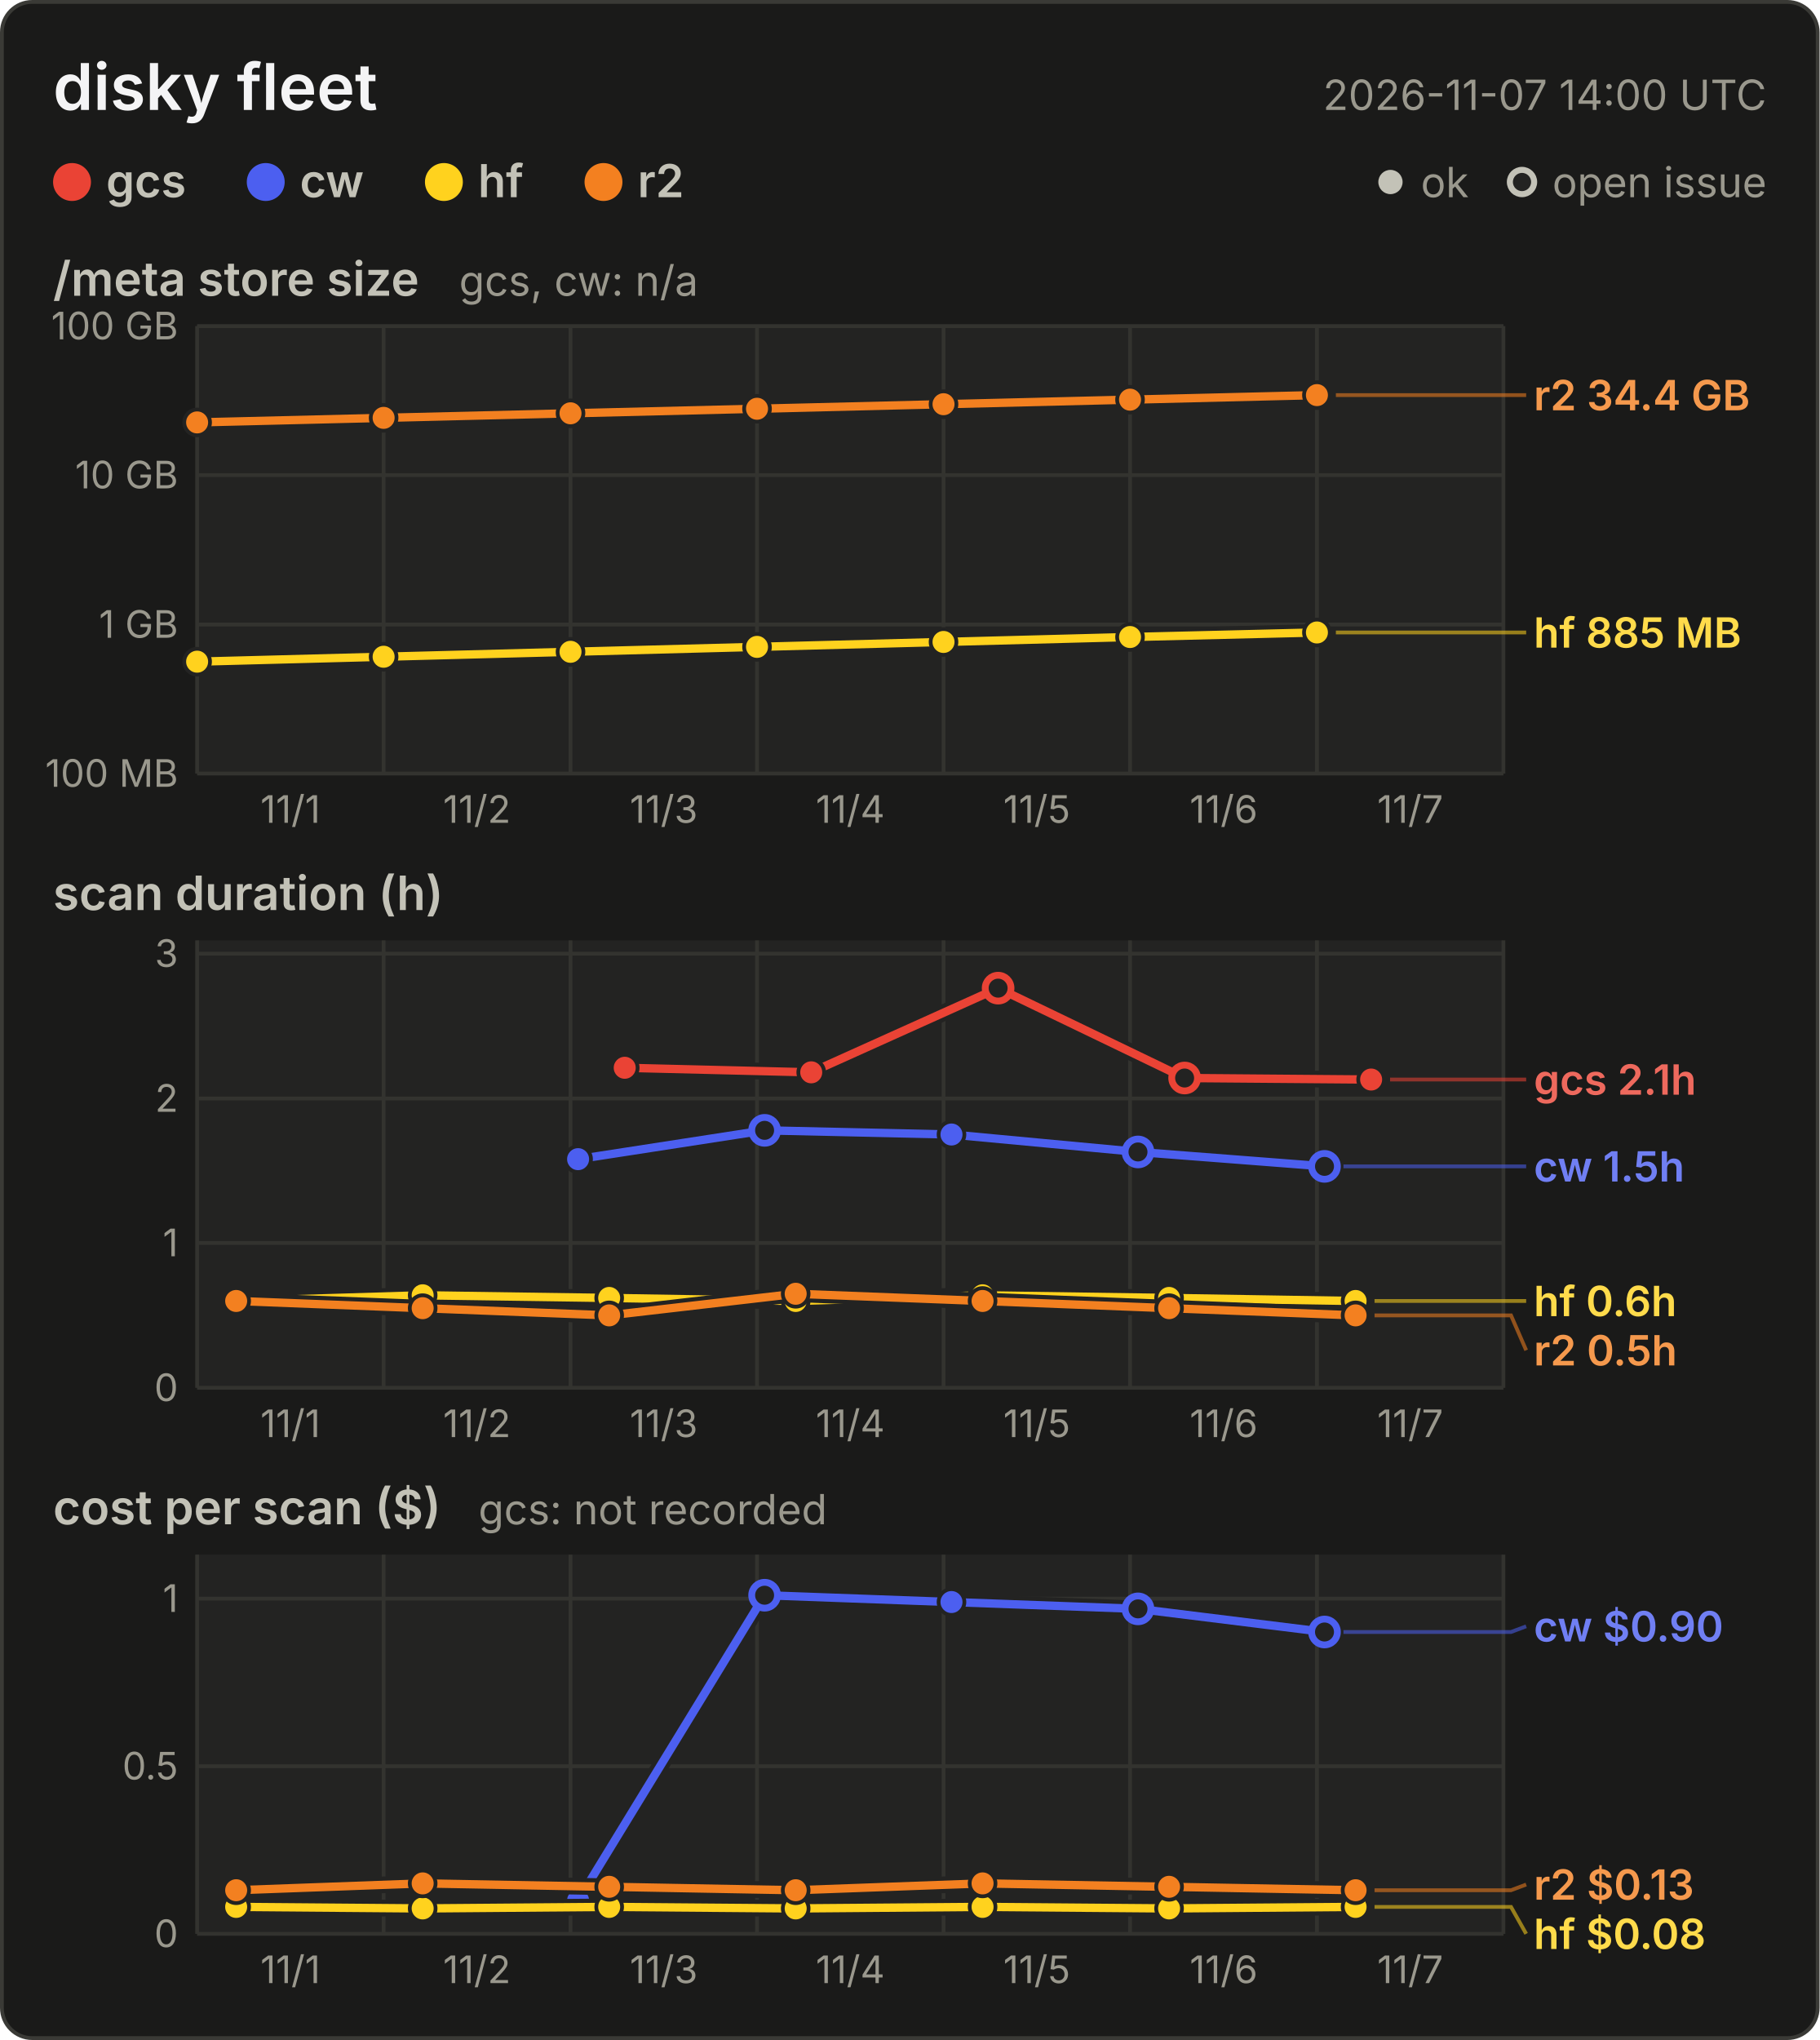
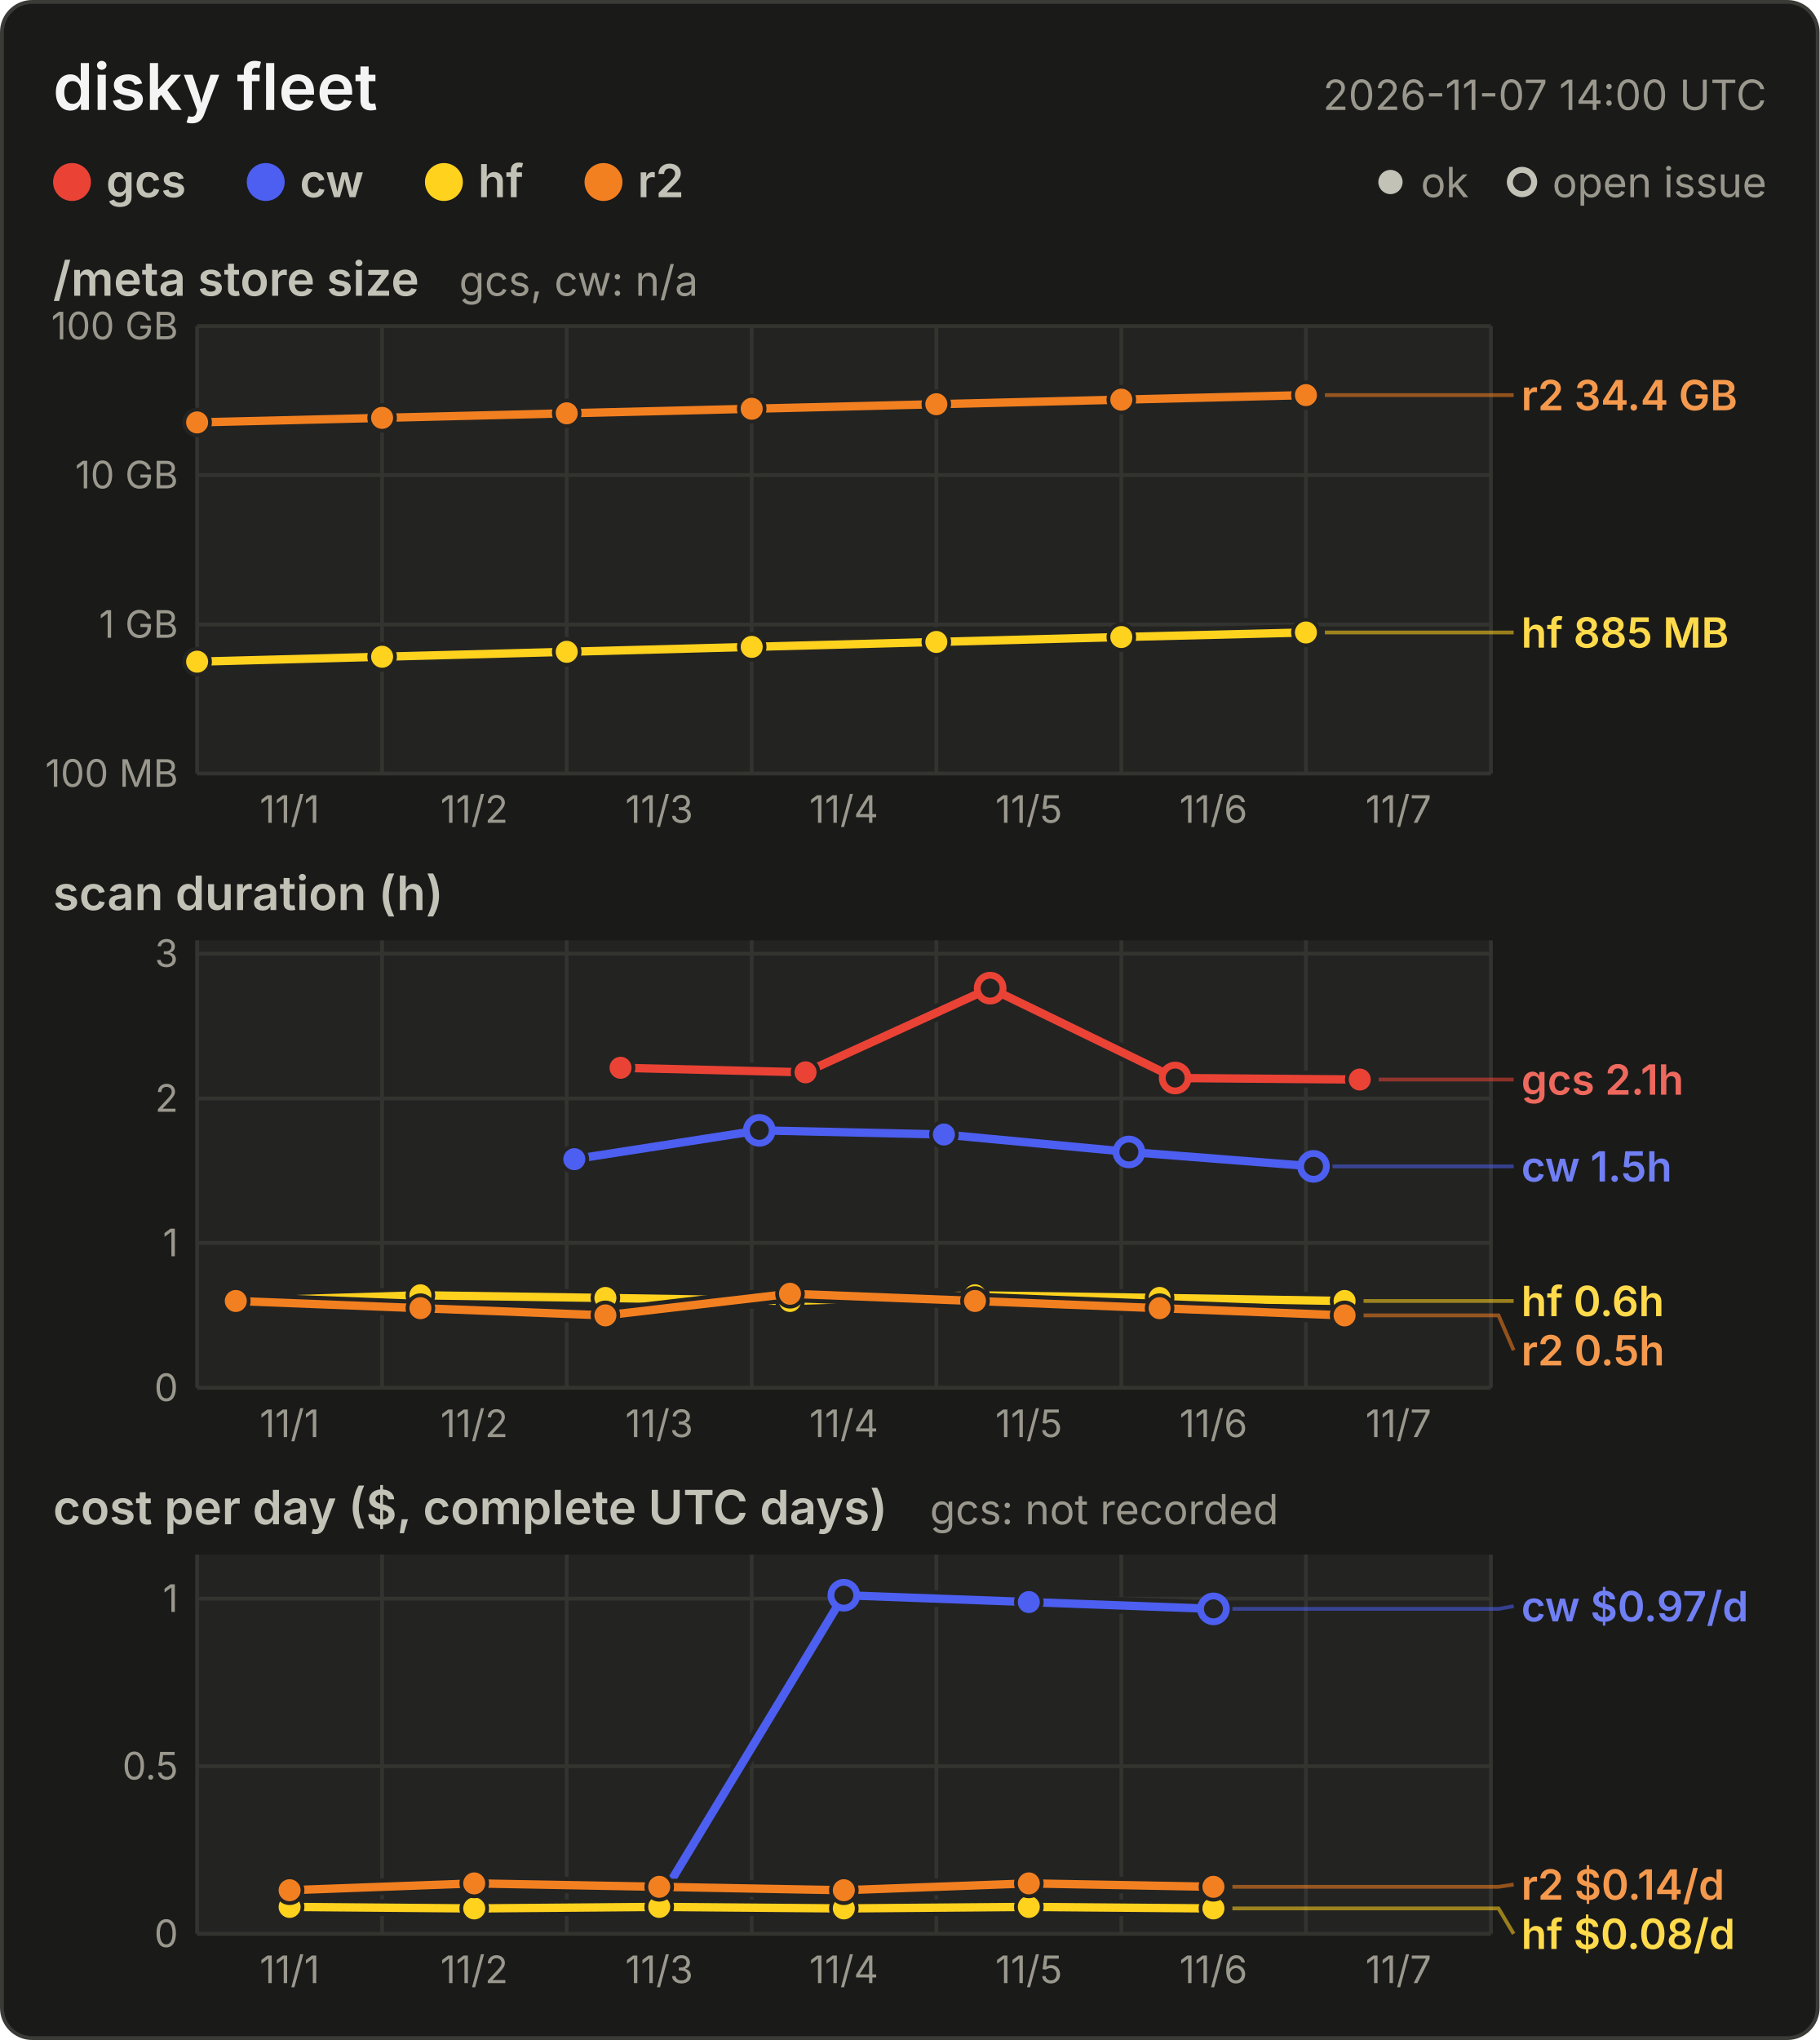
<svg xmlns="http://www.w3.org/2000/svg" width="480" height="538" viewBox="0 0 480 538" font-family="Inter">
  <rect x="0.5" y="0.5" width="479" height="537" rx="8" fill="#1a1a19" stroke="#3a3a36" />
  <text x="14" y="29" font-size="17" font-weight="600" fill="#f4f4f5">disky fleet</text>
  <text x="466" y="29" font-size="11" font-weight="400" fill="#9a988d" text-anchor="end">2026-11-07 14:00 UTC</text>
  <circle cx="19" cy="48" r="5" fill="#EA4335" />
  <text x="28" y="52" font-size="12" font-weight="600" fill="#c3c2b7">gcs</text>
  <circle cx="70.1" cy="48" r="5" fill="#4C5FF0" />
  <text x="79.1" y="52" font-size="12" font-weight="600" fill="#c3c2b7">cw</text>
  <circle cx="117.1" cy="48" r="5" fill="#FFD21E" />
  <text x="126.1" y="52" font-size="12" font-weight="600" fill="#c3c2b7">hf</text>
  <circle cx="159.2" cy="48" r="5" fill="#F38020" />
  <text x="168.2" y="52" font-size="12" font-weight="600" fill="#c3c2b7">r2</text>
  <circle cx="366.8" cy="48" r="3.2" fill="#c3c2b7" />
  <text x="374.8" y="52" font-size="11" font-weight="400" fill="#9a988d">ok</text>
  <circle cx="401.5" cy="48" r="3.2" fill="#232322" stroke="#c3c2b7" stroke-width="1.6" />
  <text x="409.5" y="52" font-size="11" font-weight="400" fill="#9a988d">open issue</text>
  <text x="14" y="78" font-size="12.5" font-weight="600" fill="#c3c2b7">/meta store size</text>
  <text x="121.1" y="78" font-size="11" font-weight="400" fill="#9a988d">gcs, cw: n/a</text>
-   <rect x="52" y="86" width="344.6" height="118" fill="#232322" />
+   <rect x="52" y="86" width="341.3" height="118" fill="#232322" />
  <line x1="52" x2="52" y1="86" y2="204" stroke="#33332f" />
-   <line x1="101.2" x2="101.2" y1="86" y2="204" stroke="#33332f" />
-   <line x1="150.5" x2="150.5" y1="86" y2="204" stroke="#33332f" />
-   <line x1="199.7" x2="199.7" y1="86" y2="204" stroke="#33332f" />
-   <line x1="248.9" x2="248.9" y1="86" y2="204" stroke="#33332f" />
-   <line x1="298.1" x2="298.1" y1="86" y2="204" stroke="#33332f" />
-   <line x1="347.4" x2="347.4" y1="86" y2="204" stroke="#33332f" />
-   <line x1="396.6" x2="396.6" y1="86" y2="204" stroke="#33332f" />
-   <text x="76.6" y="217" font-size="10" font-weight="400" fill="#9a988d" text-anchor="middle">11/1</text>
-   <text x="125.8" y="217" font-size="10" font-weight="400" fill="#9a988d" text-anchor="middle">11/2</text>
-   <text x="175.1" y="217" font-size="10" font-weight="400" fill="#9a988d" text-anchor="middle">11/3</text>
-   <text x="224.3" y="217" font-size="10" font-weight="400" fill="#9a988d" text-anchor="middle">11/4</text>
-   <text x="273.5" y="217" font-size="10" font-weight="400" fill="#9a988d" text-anchor="middle">11/5</text>
-   <text x="322.8" y="217" font-size="10" font-weight="400" fill="#9a988d" text-anchor="middle">11/6</text>
-   <text x="372" y="217" font-size="10" font-weight="400" fill="#9a988d" text-anchor="middle">11/7</text>
-   <line x1="52" x2="396.6" y1="204" y2="204" stroke="#33332f" />
+   <line x1="100.8" x2="100.8" y1="86" y2="204" stroke="#33332f" />
+   <line x1="149.5" x2="149.5" y1="86" y2="204" stroke="#33332f" />
+   <line x1="198.3" x2="198.3" y1="86" y2="204" stroke="#33332f" />
+   <line x1="247" x2="247" y1="86" y2="204" stroke="#33332f" />
+   <line x1="295.8" x2="295.8" y1="86" y2="204" stroke="#33332f" />
+   <line x1="344.5" x2="344.5" y1="86" y2="204" stroke="#33332f" />
+   <line x1="393.3" x2="393.3" y1="86" y2="204" stroke="#33332f" />
+   <text x="76.4" y="217" font-size="10" font-weight="400" fill="#9a988d" text-anchor="middle">11/1</text>
+   <text x="125.1" y="217" font-size="10" font-weight="400" fill="#9a988d" text-anchor="middle">11/2</text>
+   <text x="173.9" y="217" font-size="10" font-weight="400" fill="#9a988d" text-anchor="middle">11/3</text>
+   <text x="222.6" y="217" font-size="10" font-weight="400" fill="#9a988d" text-anchor="middle">11/4</text>
+   <text x="271.4" y="217" font-size="10" font-weight="400" fill="#9a988d" text-anchor="middle">11/5</text>
+   <text x="320.1" y="217" font-size="10" font-weight="400" fill="#9a988d" text-anchor="middle">11/6</text>
+   <text x="368.9" y="217" font-size="10" font-weight="400" fill="#9a988d" text-anchor="middle">11/7</text>
+   <line x1="52" x2="393.3" y1="204" y2="204" stroke="#33332f" />
  <text x="47" y="207.5" font-size="10" font-weight="400" fill="#9a988d" text-anchor="end">100 MB</text>
-   <line x1="52" x2="396.6" y1="164.7" y2="164.7" stroke="#33332f" />
+   <line x1="52" x2="393.3" y1="164.7" y2="164.7" stroke="#33332f" />
  <text x="47" y="168.2" font-size="10" font-weight="400" fill="#9a988d" text-anchor="end">1 GB</text>
-   <line x1="52" x2="396.6" y1="125.3" y2="125.3" stroke="#33332f" />
+   <line x1="52" x2="393.3" y1="125.3" y2="125.3" stroke="#33332f" />
  <text x="47" y="128.8" font-size="10" font-weight="400" fill="#9a988d" text-anchor="end">10 GB</text>
-   <line x1="52" x2="396.6" y1="86" y2="86" stroke="#33332f" />
+   <line x1="52" x2="393.3" y1="86" y2="86" stroke="#33332f" />
  <text x="47" y="89.5" font-size="10" font-weight="400" fill="#9a988d" text-anchor="end">100 GB</text>
-   <polyline points="52,174.5 101.2,173.2 150.5,171.9 199.7,170.6 248.9,169.3 298.1,168 347.4,166.8" fill="none" stroke="#232322" stroke-width="4.4" stroke-linejoin="round" stroke-linecap="round" />
-   <polyline points="52,174.5 101.2,173.2 150.5,171.9 199.7,170.6 248.9,169.3 298.1,168 347.4,166.8" fill="none" stroke="#FFD21E" stroke-width="2.2" stroke-linejoin="round" stroke-linecap="round" />
+   <polyline points="52,174.5 100.8,173.2 149.5,171.9 198.3,170.6 247,169.3 295.8,168 344.5,166.8" fill="none" stroke="#232322" stroke-width="4.4" stroke-linejoin="round" stroke-linecap="round" />
+   <polyline points="52,174.5 100.8,173.2 149.5,171.9 198.3,170.6 247,169.3 295.8,168 344.5,166.8" fill="none" stroke="#FFD21E" stroke-width="2.2" stroke-linejoin="round" stroke-linecap="round" />
  <circle cx="52" cy="174.5" r="3.4" fill="#FFD21E" stroke="#232322" stroke-width="1" />
-   <circle cx="101.2" cy="173.2" r="3.4" fill="#FFD21E" stroke="#232322" stroke-width="1" />
-   <circle cx="150.5" cy="171.9" r="3.4" fill="#FFD21E" stroke="#232322" stroke-width="1" />
-   <circle cx="199.7" cy="170.6" r="3.4" fill="#FFD21E" stroke="#232322" stroke-width="1" />
-   <circle cx="248.9" cy="169.3" r="3.4" fill="#FFD21E" stroke="#232322" stroke-width="1" />
-   <circle cx="298.1" cy="168" r="3.4" fill="#FFD21E" stroke="#232322" stroke-width="1" />
-   <circle cx="347.4" cy="166.8" r="3.4" fill="#FFD21E" stroke="#232322" stroke-width="1" />
-   <polyline points="52,111.4 101.2,110.2 150.5,109 199.7,107.8 248.9,106.6 298.1,105.4 347.4,104.2" fill="none" stroke="#232322" stroke-width="4.4" stroke-linejoin="round" stroke-linecap="round" />
-   <polyline points="52,111.4 101.2,110.2 150.5,109 199.7,107.8 248.9,106.6 298.1,105.4 347.4,104.2" fill="none" stroke="#F38020" stroke-width="2.2" stroke-linejoin="round" stroke-linecap="round" />
+   <circle cx="100.8" cy="173.2" r="3.4" fill="#FFD21E" stroke="#232322" stroke-width="1" />
+   <circle cx="149.5" cy="171.9" r="3.4" fill="#FFD21E" stroke="#232322" stroke-width="1" />
+   <circle cx="198.3" cy="170.6" r="3.4" fill="#FFD21E" stroke="#232322" stroke-width="1" />
+   <circle cx="247" cy="169.3" r="3.4" fill="#FFD21E" stroke="#232322" stroke-width="1" />
+   <circle cx="295.8" cy="168" r="3.4" fill="#FFD21E" stroke="#232322" stroke-width="1" />
+   <circle cx="344.5" cy="166.8" r="3.4" fill="#FFD21E" stroke="#232322" stroke-width="1" />
+   <polyline points="52,111.4 100.8,110.2 149.5,109 198.3,107.8 247,106.6 295.8,105.4 344.5,104.2" fill="none" stroke="#232322" stroke-width="4.4" stroke-linejoin="round" stroke-linecap="round" />
+   <polyline points="52,111.4 100.8,110.2 149.5,109 198.3,107.8 247,106.6 295.8,105.4 344.5,104.2" fill="none" stroke="#F38020" stroke-width="2.2" stroke-linejoin="round" stroke-linecap="round" />
  <circle cx="52" cy="111.4" r="3.4" fill="#F38020" stroke="#232322" stroke-width="1" />
-   <circle cx="101.2" cy="110.2" r="3.4" fill="#F38020" stroke="#232322" stroke-width="1" />
-   <circle cx="150.5" cy="109" r="3.4" fill="#F38020" stroke="#232322" stroke-width="1" />
-   <circle cx="199.7" cy="107.8" r="3.4" fill="#F38020" stroke="#232322" stroke-width="1" />
-   <circle cx="248.9" cy="106.6" r="3.4" fill="#F38020" stroke="#232322" stroke-width="1" />
-   <circle cx="298.1" cy="105.4" r="3.4" fill="#F38020" stroke="#232322" stroke-width="1" />
-   <circle cx="347.4" cy="104.2" r="3.4" fill="#F38020" stroke="#232322" stroke-width="1" />
-   <polyline points="352.4,166.8 398.6,166.8 402.6,166.8" fill="none" stroke="#FFD21E" stroke-opacity="0.55" />
-   <text x="404.6" y="170.8" font-size="11" font-weight="600" fill="#ffdb4b">hf 885 MB</text>
-   <polyline points="352.4,104.2 398.6,104.2 402.6,104.2" fill="none" stroke="#F38020" stroke-opacity="0.55" />
-   <text x="404.6" y="108.2" font-size="11" font-weight="600" fill="#f5994d">r2 34.4 GB</text>
+   <circle cx="100.8" cy="110.2" r="3.4" fill="#F38020" stroke="#232322" stroke-width="1" />
+   <circle cx="149.5" cy="109" r="3.4" fill="#F38020" stroke="#232322" stroke-width="1" />
+   <circle cx="198.3" cy="107.8" r="3.4" fill="#F38020" stroke="#232322" stroke-width="1" />
+   <circle cx="247" cy="106.6" r="3.4" fill="#F38020" stroke="#232322" stroke-width="1" />
+   <circle cx="295.8" cy="105.4" r="3.4" fill="#F38020" stroke="#232322" stroke-width="1" />
+   <circle cx="344.5" cy="104.2" r="3.4" fill="#F38020" stroke="#232322" stroke-width="1" />
+   <polyline points="349.5,166.8 395.3,166.8 399.3,166.8" fill="none" stroke="#FFD21E" stroke-opacity="0.55" />
+   <text x="401.3" y="170.8" font-size="11" font-weight="600" fill="#ffdb4b">hf 885 MB</text>
+   <polyline points="349.5,104.2 395.3,104.2 399.3,104.2" fill="none" stroke="#F38020" stroke-opacity="0.55" />
+   <text x="401.3" y="108.2" font-size="11" font-weight="600" fill="#f5994d">r2 34.4 GB</text>
  <text x="14" y="240" font-size="12.5" font-weight="600" fill="#c3c2b7">scan duration (h)</text>
-   <rect x="52" y="248" width="344.6" height="118" fill="#232322" />
+   <rect x="52" y="248" width="341.3" height="118" fill="#232322" />
  <line x1="52" x2="52" y1="248" y2="366" stroke="#33332f" />
-   <line x1="101.2" x2="101.2" y1="248" y2="366" stroke="#33332f" />
-   <line x1="150.5" x2="150.5" y1="248" y2="366" stroke="#33332f" />
-   <line x1="199.7" x2="199.7" y1="248" y2="366" stroke="#33332f" />
-   <line x1="248.9" x2="248.9" y1="248" y2="366" stroke="#33332f" />
-   <line x1="298.1" x2="298.1" y1="248" y2="366" stroke="#33332f" />
-   <line x1="347.4" x2="347.4" y1="248" y2="366" stroke="#33332f" />
-   <line x1="396.6" x2="396.6" y1="248" y2="366" stroke="#33332f" />
-   <text x="76.6" y="379" font-size="10" font-weight="400" fill="#9a988d" text-anchor="middle">11/1</text>
-   <text x="125.8" y="379" font-size="10" font-weight="400" fill="#9a988d" text-anchor="middle">11/2</text>
-   <text x="175.1" y="379" font-size="10" font-weight="400" fill="#9a988d" text-anchor="middle">11/3</text>
-   <text x="224.3" y="379" font-size="10" font-weight="400" fill="#9a988d" text-anchor="middle">11/4</text>
-   <text x="273.5" y="379" font-size="10" font-weight="400" fill="#9a988d" text-anchor="middle">11/5</text>
-   <text x="322.8" y="379" font-size="10" font-weight="400" fill="#9a988d" text-anchor="middle">11/6</text>
-   <text x="372" y="379" font-size="10" font-weight="400" fill="#9a988d" text-anchor="middle">11/7</text>
-   <line x1="52" x2="396.6" y1="366" y2="366" stroke="#33332f" />
+   <line x1="100.8" x2="100.8" y1="248" y2="366" stroke="#33332f" />
+   <line x1="149.5" x2="149.5" y1="248" y2="366" stroke="#33332f" />
+   <line x1="198.3" x2="198.3" y1="248" y2="366" stroke="#33332f" />
+   <line x1="247" x2="247" y1="248" y2="366" stroke="#33332f" />
+   <line x1="295.8" x2="295.8" y1="248" y2="366" stroke="#33332f" />
+   <line x1="344.5" x2="344.5" y1="248" y2="366" stroke="#33332f" />
+   <line x1="393.3" x2="393.3" y1="248" y2="366" stroke="#33332f" />
+   <text x="76.4" y="379" font-size="10" font-weight="400" fill="#9a988d" text-anchor="middle">11/1</text>
+   <text x="125.1" y="379" font-size="10" font-weight="400" fill="#9a988d" text-anchor="middle">11/2</text>
+   <text x="173.9" y="379" font-size="10" font-weight="400" fill="#9a988d" text-anchor="middle">11/3</text>
+   <text x="222.6" y="379" font-size="10" font-weight="400" fill="#9a988d" text-anchor="middle">11/4</text>
+   <text x="271.4" y="379" font-size="10" font-weight="400" fill="#9a988d" text-anchor="middle">11/5</text>
+   <text x="320.1" y="379" font-size="10" font-weight="400" fill="#9a988d" text-anchor="middle">11/6</text>
+   <text x="368.9" y="379" font-size="10" font-weight="400" fill="#9a988d" text-anchor="middle">11/7</text>
+   <line x1="52" x2="393.3" y1="366" y2="366" stroke="#33332f" />
  <text x="47" y="369.5" font-size="10" font-weight="400" fill="#9a988d" text-anchor="end">0</text>
-   <line x1="52" x2="396.6" y1="327.8" y2="327.8" stroke="#33332f" />
+   <line x1="52" x2="393.3" y1="327.8" y2="327.8" stroke="#33332f" />
  <text x="47" y="331.3" font-size="10" font-weight="400" fill="#9a988d" text-anchor="end">1</text>
-   <line x1="52" x2="396.6" y1="289.7" y2="289.7" stroke="#33332f" />
+   <line x1="52" x2="393.3" y1="289.7" y2="289.7" stroke="#33332f" />
  <text x="47" y="293.2" font-size="10" font-weight="400" fill="#9a988d" text-anchor="end">2</text>
-   <line x1="52" x2="396.6" y1="251.5" y2="251.5" stroke="#33332f" />
+   <line x1="52" x2="393.3" y1="251.5" y2="251.5" stroke="#33332f" />
  <text x="47" y="255" font-size="10" font-weight="400" fill="#9a988d" text-anchor="end">3</text>
-   <polyline points="164.8,281.6 214,282.8 263.3,260.6 312.5,284.3 361.7,284.7" fill="none" stroke="#232322" stroke-width="4.4" stroke-linejoin="round" stroke-linecap="round" />
-   <polyline points="164.8,281.6 214,282.8 263.3,260.6 312.5,284.3 361.7,284.7" fill="none" stroke="#EA4335" stroke-width="2.2" stroke-linejoin="round" stroke-linecap="round" />
-   <circle cx="164.8" cy="281.6" r="3.4" fill="#EA4335" stroke="#232322" stroke-width="1" />
-   <circle cx="214" cy="282.8" r="3.4" fill="#EA4335" stroke="#232322" stroke-width="1" />
-   <circle cx="263.3" cy="260.6" r="3.4" fill="#232322" stroke="#EA4335" stroke-width="1.8" />
-   <circle cx="312.5" cy="284.3" r="3.4" fill="#232322" stroke="#EA4335" stroke-width="1.8" />
-   <circle cx="361.7" cy="284.7" r="3.4" fill="#EA4335" stroke="#232322" stroke-width="1" />
-   <polyline points="152.5,305.7 201.7,298.1 251,299.2 300.2,303.8 349.4,307.6" fill="none" stroke="#232322" stroke-width="4.4" stroke-linejoin="round" stroke-linecap="round" />
-   <polyline points="152.5,305.7 201.7,298.1 251,299.2 300.2,303.8 349.4,307.6" fill="none" stroke="#4C5FF0" stroke-width="2.2" stroke-linejoin="round" stroke-linecap="round" />
-   <circle cx="152.5" cy="305.7" r="3.4" fill="#4C5FF0" stroke="#232322" stroke-width="1" />
-   <circle cx="201.7" cy="298.1" r="3.4" fill="#232322" stroke="#4C5FF0" stroke-width="1.8" />
-   <circle cx="251" cy="299.2" r="3.4" fill="#4C5FF0" stroke="#232322" stroke-width="1" />
-   <circle cx="300.2" cy="303.8" r="3.4" fill="#232322" stroke="#4C5FF0" stroke-width="1.8" />
-   <circle cx="349.4" cy="307.6" r="3.4" fill="#232322" stroke="#4C5FF0" stroke-width="1.8" />
-   <polyline points="62.3,343.1 111.5,341.6 160.7,342.3 209.9,343.1 259.2,341.6 308.4,342.3 357.6,343.1" fill="none" stroke="#232322" stroke-width="4.4" stroke-linejoin="round" stroke-linecap="round" />
-   <polyline points="62.3,343.1 111.5,341.6 160.7,342.3 209.9,343.1 259.2,341.6 308.4,342.3 357.6,343.1" fill="none" stroke="#FFD21E" stroke-width="2.2" stroke-linejoin="round" stroke-linecap="round" />
-   <circle cx="62.3" cy="343.1" r="3.4" fill="#FFD21E" stroke="#232322" stroke-width="1" />
-   <circle cx="111.5" cy="341.6" r="3.4" fill="#FFD21E" stroke="#232322" stroke-width="1" />
-   <circle cx="160.7" cy="342.3" r="3.4" fill="#FFD21E" stroke="#232322" stroke-width="1" />
-   <circle cx="209.9" cy="343.1" r="3.4" fill="#FFD21E" stroke="#232322" stroke-width="1" />
-   <circle cx="259.2" cy="341.6" r="3.4" fill="#FFD21E" stroke="#232322" stroke-width="1" />
-   <circle cx="308.4" cy="342.3" r="3.4" fill="#FFD21E" stroke="#232322" stroke-width="1" />
-   <circle cx="357.6" cy="343.1" r="3.4" fill="#FFD21E" stroke="#232322" stroke-width="1" />
-   <polyline points="62.3,343.1 111.5,345 160.7,346.9 209.9,341.2 259.2,343.1 308.4,345 357.6,346.9" fill="none" stroke="#232322" stroke-width="4.4" stroke-linejoin="round" stroke-linecap="round" />
-   <polyline points="62.3,343.1 111.5,345 160.7,346.9 209.9,341.2 259.2,343.1 308.4,345 357.6,346.9" fill="none" stroke="#F38020" stroke-width="2.2" stroke-linejoin="round" stroke-linecap="round" />
-   <circle cx="62.3" cy="343.1" r="3.4" fill="#F38020" stroke="#232322" stroke-width="1" />
-   <circle cx="111.5" cy="345" r="3.4" fill="#F38020" stroke="#232322" stroke-width="1" />
-   <circle cx="160.7" cy="346.9" r="3.4" fill="#F38020" stroke="#232322" stroke-width="1" />
-   <circle cx="209.9" cy="341.2" r="3.4" fill="#F38020" stroke="#232322" stroke-width="1" />
-   <circle cx="259.2" cy="343.1" r="3.4" fill="#F38020" stroke="#232322" stroke-width="1" />
-   <circle cx="308.4" cy="345" r="3.4" fill="#F38020" stroke="#232322" stroke-width="1" />
-   <circle cx="357.6" cy="346.9" r="3.4" fill="#F38020" stroke="#232322" stroke-width="1" />
-   <polyline points="366.7,284.7 398.6,284.7 402.6,284.7" fill="none" stroke="#EA4335" stroke-opacity="0.55" />
-   <text x="404.6" y="288.7" font-size="11" font-weight="600" fill="#ee695d">gcs 2.1h</text>
-   <polyline points="354.4,307.6 398.6,307.6 402.6,307.6" fill="none" stroke="#4C5FF0" stroke-opacity="0.55" />
-   <text x="404.6" y="311.6" font-size="11" font-weight="600" fill="#707ff3">cw 1.5h</text>
-   <polyline points="362.6,343.1 398.6,343.1 402.6,343.1" fill="none" stroke="#FFD21E" stroke-opacity="0.55" />
-   <text x="404.6" y="347.1" font-size="11" font-weight="600" fill="#ffdb4b">hf 0.6h</text>
-   <polyline points="362.6,346.9 398.6,346.9 402.6,356.1" fill="none" stroke="#F38020" stroke-opacity="0.55" />
-   <text x="404.6" y="360.1" font-size="11" font-weight="600" fill="#f5994d">r2 0.5h</text>
-   <text x="14" y="402" font-size="12.5" font-weight="600" fill="#c3c2b7">cost per scan ($)</text>
-   <text x="126.2" y="402" font-size="11" font-weight="400" fill="#9a988d">gcs: not recorded</text>
-   <rect x="52" y="410" width="344.6" height="100" fill="#232322" />
+   <polyline points="163.7,281.6 212.5,282.8 261.2,260.6 310,284.3 358.7,284.7" fill="none" stroke="#232322" stroke-width="4.4" stroke-linejoin="round" stroke-linecap="round" />
+   <polyline points="163.7,281.6 212.5,282.8 261.2,260.6 310,284.3 358.7,284.7" fill="none" stroke="#EA4335" stroke-width="2.2" stroke-linejoin="round" stroke-linecap="round" />
+   <circle cx="163.7" cy="281.6" r="3.4" fill="#EA4335" stroke="#232322" stroke-width="1" />
+   <circle cx="212.5" cy="282.8" r="3.4" fill="#EA4335" stroke="#232322" stroke-width="1" />
+   <circle cx="261.2" cy="260.6" r="3.4" fill="#232322" stroke="#EA4335" stroke-width="1.8" />
+   <circle cx="310" cy="284.3" r="3.4" fill="#232322" stroke="#EA4335" stroke-width="1.8" />
+   <circle cx="358.7" cy="284.7" r="3.4" fill="#EA4335" stroke="#232322" stroke-width="1" />
+   <polyline points="151.5,305.7 200.3,298.1 249,299.2 297.8,303.8 346.5,307.6" fill="none" stroke="#232322" stroke-width="4.4" stroke-linejoin="round" stroke-linecap="round" />
+   <polyline points="151.5,305.7 200.3,298.1 249,299.2 297.8,303.8 346.5,307.6" fill="none" stroke="#4C5FF0" stroke-width="2.2" stroke-linejoin="round" stroke-linecap="round" />
+   <circle cx="151.5" cy="305.7" r="3.4" fill="#4C5FF0" stroke="#232322" stroke-width="1" />
+   <circle cx="200.3" cy="298.1" r="3.4" fill="#232322" stroke="#4C5FF0" stroke-width="1.8" />
+   <circle cx="249" cy="299.2" r="3.4" fill="#4C5FF0" stroke="#232322" stroke-width="1" />
+   <circle cx="297.8" cy="303.8" r="3.4" fill="#232322" stroke="#4C5FF0" stroke-width="1.8" />
+   <circle cx="346.5" cy="307.6" r="3.4" fill="#232322" stroke="#4C5FF0" stroke-width="1.8" />
+   <polyline points="62.2,343.1 110.9,341.6 159.7,342.3 208.4,343.1 257.2,341.6 305.9,342.3 354.7,343.1" fill="none" stroke="#232322" stroke-width="4.4" stroke-linejoin="round" stroke-linecap="round" />
+   <polyline points="62.2,343.1 110.9,341.6 159.7,342.3 208.4,343.1 257.2,341.6 305.9,342.3 354.7,343.1" fill="none" stroke="#FFD21E" stroke-width="2.2" stroke-linejoin="round" stroke-linecap="round" />
+   <circle cx="62.2" cy="343.1" r="3.4" fill="#FFD21E" stroke="#232322" stroke-width="1" />
+   <circle cx="110.9" cy="341.6" r="3.4" fill="#FFD21E" stroke="#232322" stroke-width="1" />
+   <circle cx="159.7" cy="342.3" r="3.4" fill="#FFD21E" stroke="#232322" stroke-width="1" />
+   <circle cx="208.4" cy="343.1" r="3.4" fill="#FFD21E" stroke="#232322" stroke-width="1" />
+   <circle cx="257.2" cy="341.6" r="3.4" fill="#FFD21E" stroke="#232322" stroke-width="1" />
+   <circle cx="305.9" cy="342.3" r="3.4" fill="#FFD21E" stroke="#232322" stroke-width="1" />
+   <circle cx="354.7" cy="343.1" r="3.4" fill="#FFD21E" stroke="#232322" stroke-width="1" />
+   <polyline points="62.2,343.1 110.9,345 159.7,346.9 208.4,341.2 257.2,343.1 305.9,345 354.7,346.9" fill="none" stroke="#232322" stroke-width="4.4" stroke-linejoin="round" stroke-linecap="round" />
+   <polyline points="62.2,343.1 110.9,345 159.7,346.9 208.4,341.2 257.2,343.1 305.9,345 354.7,346.9" fill="none" stroke="#F38020" stroke-width="2.2" stroke-linejoin="round" stroke-linecap="round" />
+   <circle cx="62.2" cy="343.1" r="3.4" fill="#F38020" stroke="#232322" stroke-width="1" />
+   <circle cx="110.9" cy="345" r="3.4" fill="#F38020" stroke="#232322" stroke-width="1" />
+   <circle cx="159.7" cy="346.9" r="3.4" fill="#F38020" stroke="#232322" stroke-width="1" />
+   <circle cx="208.4" cy="341.2" r="3.4" fill="#F38020" stroke="#232322" stroke-width="1" />
+   <circle cx="257.2" cy="343.1" r="3.4" fill="#F38020" stroke="#232322" stroke-width="1" />
+   <circle cx="305.9" cy="345" r="3.4" fill="#F38020" stroke="#232322" stroke-width="1" />
+   <circle cx="354.7" cy="346.9" r="3.4" fill="#F38020" stroke="#232322" stroke-width="1" />
+   <polyline points="363.7,284.7 395.3,284.7 399.3,284.7" fill="none" stroke="#EA4335" stroke-opacity="0.55" />
+   <text x="401.3" y="288.7" font-size="11" font-weight="600" fill="#ee695d">gcs 2.1h</text>
+   <polyline points="351.5,307.6 395.3,307.6 399.3,307.6" fill="none" stroke="#4C5FF0" stroke-opacity="0.55" />
+   <text x="401.3" y="311.6" font-size="11" font-weight="600" fill="#707ff3">cw 1.5h</text>
+   <polyline points="359.7,343.1 395.3,343.1 399.3,343.1" fill="none" stroke="#FFD21E" stroke-opacity="0.55" />
+   <text x="401.3" y="347.1" font-size="11" font-weight="600" fill="#ffdb4b">hf 0.6h</text>
+   <polyline points="359.7,346.9 395.3,346.9 399.3,356.1" fill="none" stroke="#F38020" stroke-opacity="0.55" />
+   <text x="401.3" y="360.1" font-size="11" font-weight="600" fill="#f5994d">r2 0.5h</text>
+   <text x="14" y="402" font-size="12.5" font-weight="600" fill="#c3c2b7">cost per day ($, complete UTC days)</text>
+   <text x="245.3" y="402" font-size="11" font-weight="400" fill="#9a988d">gcs: not recorded</text>
+   <rect x="52" y="410" width="341.3" height="100" fill="#232322" />
  <line x1="52" x2="52" y1="410" y2="510" stroke="#33332f" />
-   <line x1="101.2" x2="101.2" y1="410" y2="510" stroke="#33332f" />
-   <line x1="150.5" x2="150.5" y1="410" y2="510" stroke="#33332f" />
-   <line x1="199.7" x2="199.7" y1="410" y2="510" stroke="#33332f" />
-   <line x1="248.9" x2="248.9" y1="410" y2="510" stroke="#33332f" />
-   <line x1="298.1" x2="298.1" y1="410" y2="510" stroke="#33332f" />
-   <line x1="347.4" x2="347.4" y1="410" y2="510" stroke="#33332f" />
-   <line x1="396.6" x2="396.6" y1="410" y2="510" stroke="#33332f" />
-   <text x="76.6" y="523" font-size="10" font-weight="400" fill="#9a988d" text-anchor="middle">11/1</text>
-   <text x="125.8" y="523" font-size="10" font-weight="400" fill="#9a988d" text-anchor="middle">11/2</text>
-   <text x="175.1" y="523" font-size="10" font-weight="400" fill="#9a988d" text-anchor="middle">11/3</text>
-   <text x="224.3" y="523" font-size="10" font-weight="400" fill="#9a988d" text-anchor="middle">11/4</text>
-   <text x="273.5" y="523" font-size="10" font-weight="400" fill="#9a988d" text-anchor="middle">11/5</text>
-   <text x="322.8" y="523" font-size="10" font-weight="400" fill="#9a988d" text-anchor="middle">11/6</text>
-   <text x="372" y="523" font-size="10" font-weight="400" fill="#9a988d" text-anchor="middle">11/7</text>
-   <line x1="52" x2="396.6" y1="510" y2="510" stroke="#33332f" />
+   <line x1="100.8" x2="100.8" y1="410" y2="510" stroke="#33332f" />
+   <line x1="149.5" x2="149.5" y1="410" y2="510" stroke="#33332f" />
+   <line x1="198.3" x2="198.3" y1="410" y2="510" stroke="#33332f" />
+   <line x1="247" x2="247" y1="410" y2="510" stroke="#33332f" />
+   <line x1="295.8" x2="295.8" y1="410" y2="510" stroke="#33332f" />
+   <line x1="344.5" x2="344.5" y1="410" y2="510" stroke="#33332f" />
+   <line x1="393.3" x2="393.3" y1="410" y2="510" stroke="#33332f" />
+   <text x="76.4" y="523" font-size="10" font-weight="400" fill="#9a988d" text-anchor="middle">11/1</text>
+   <text x="125.1" y="523" font-size="10" font-weight="400" fill="#9a988d" text-anchor="middle">11/2</text>
+   <text x="173.9" y="523" font-size="10" font-weight="400" fill="#9a988d" text-anchor="middle">11/3</text>
+   <text x="222.6" y="523" font-size="10" font-weight="400" fill="#9a988d" text-anchor="middle">11/4</text>
+   <text x="271.4" y="523" font-size="10" font-weight="400" fill="#9a988d" text-anchor="middle">11/5</text>
+   <text x="320.1" y="523" font-size="10" font-weight="400" fill="#9a988d" text-anchor="middle">11/6</text>
+   <text x="368.9" y="523" font-size="10" font-weight="400" fill="#9a988d" text-anchor="middle">11/7</text>
+   <line x1="52" x2="393.3" y1="510" y2="510" stroke="#33332f" />
  <text x="47" y="513.5" font-size="10" font-weight="400" fill="#9a988d" text-anchor="end">0</text>
-   <line x1="52" x2="396.6" y1="465.8" y2="465.8" stroke="#33332f" />
+   <line x1="52" x2="393.3" y1="465.8" y2="465.8" stroke="#33332f" />
  <text x="47" y="469.3" font-size="10" font-weight="400" fill="#9a988d" text-anchor="end">0.5</text>
-   <line x1="52" x2="396.6" y1="421.6" y2="421.6" stroke="#33332f" />
+   <line x1="52" x2="393.3" y1="421.6" y2="421.6" stroke="#33332f" />
  <text x="47" y="425.1" font-size="10" font-weight="400" fill="#9a988d" text-anchor="end">1</text>
-   <polyline points="152.5,501.2 201.7,420.7 251,422.5 300.2,424.3 349.4,430.4" fill="none" stroke="#232322" stroke-width="4.4" stroke-linejoin="round" stroke-linecap="round" />
-   <polyline points="152.5,501.2 201.7,420.7 251,422.5 300.2,424.3 349.4,430.4" fill="none" stroke="#4C5FF0" stroke-width="2.2" stroke-linejoin="round" stroke-linecap="round" />
-   <circle cx="152.5" cy="501.2" r="3.4" fill="#4C5FF0" stroke="#232322" stroke-width="1" />
-   <circle cx="201.7" cy="420.7" r="3.4" fill="#232322" stroke="#4C5FF0" stroke-width="1.8" />
-   <circle cx="251" cy="422.5" r="3.4" fill="#4C5FF0" stroke="#232322" stroke-width="1" />
-   <circle cx="300.2" cy="424.3" r="3.4" fill="#232322" stroke="#4C5FF0" stroke-width="1.8" />
-   <circle cx="349.4" cy="430.4" r="3.4" fill="#232322" stroke="#4C5FF0" stroke-width="1.8" />
-   <polyline points="62.3,502.9 111.5,503.3 160.7,502.9 209.9,503.3 259.2,502.9 308.4,503.3 357.6,502.9" fill="none" stroke="#232322" stroke-width="4.4" stroke-linejoin="round" stroke-linecap="round" />
-   <polyline points="62.3,502.9 111.5,503.3 160.7,502.9 209.9,503.3 259.2,502.9 308.4,503.3 357.6,502.9" fill="none" stroke="#FFD21E" stroke-width="2.2" stroke-linejoin="round" stroke-linecap="round" />
-   <circle cx="62.3" cy="502.9" r="3.4" fill="#FFD21E" stroke="#232322" stroke-width="1" />
-   <circle cx="111.5" cy="503.3" r="3.4" fill="#FFD21E" stroke="#232322" stroke-width="1" />
-   <circle cx="160.7" cy="502.9" r="3.4" fill="#FFD21E" stroke="#232322" stroke-width="1" />
-   <circle cx="209.9" cy="503.3" r="3.4" fill="#FFD21E" stroke="#232322" stroke-width="1" />
-   <circle cx="259.2" cy="502.9" r="3.4" fill="#FFD21E" stroke="#232322" stroke-width="1" />
-   <circle cx="308.4" cy="503.3" r="3.4" fill="#FFD21E" stroke="#232322" stroke-width="1" />
-   <circle cx="357.6" cy="502.9" r="3.4" fill="#FFD21E" stroke="#232322" stroke-width="1" />
-   <polyline points="62.3,498.5 111.5,496.7 160.7,497.6 209.9,498.5 259.2,496.7 308.4,497.6 357.6,498.5" fill="none" stroke="#232322" stroke-width="4.4" stroke-linejoin="round" stroke-linecap="round" />
-   <polyline points="62.3,498.5 111.5,496.7 160.7,497.6 209.9,498.5 259.2,496.7 308.4,497.6 357.6,498.5" fill="none" stroke="#F38020" stroke-width="2.2" stroke-linejoin="round" stroke-linecap="round" />
-   <circle cx="62.3" cy="498.5" r="3.4" fill="#F38020" stroke="#232322" stroke-width="1" />
-   <circle cx="111.5" cy="496.7" r="3.4" fill="#F38020" stroke="#232322" stroke-width="1" />
-   <circle cx="160.7" cy="497.6" r="3.4" fill="#F38020" stroke="#232322" stroke-width="1" />
-   <circle cx="209.9" cy="498.5" r="3.4" fill="#F38020" stroke="#232322" stroke-width="1" />
-   <circle cx="259.2" cy="496.7" r="3.4" fill="#F38020" stroke="#232322" stroke-width="1" />
-   <circle cx="308.4" cy="497.6" r="3.4" fill="#F38020" stroke="#232322" stroke-width="1" />
-   <circle cx="357.6" cy="498.5" r="3.4" fill="#F38020" stroke="#232322" stroke-width="1" />
-   <polyline points="354.4,430.4 398.6,430.4 402.6,428.9" fill="none" stroke="#4C5FF0" stroke-opacity="0.55" />
-   <text x="404.6" y="432.9" font-size="11" font-weight="600" fill="#707ff3">cw $0.90</text>
-   <polyline points="362.6,502.9 398.6,502.9 402.6,510" fill="none" stroke="#FFD21E" stroke-opacity="0.55" />
-   <text x="404.6" y="514" font-size="11" font-weight="600" fill="#ffdb4b">hf $0.08</text>
-   <polyline points="362.6,498.5 398.6,498.5 402.6,497" fill="none" stroke="#F38020" stroke-opacity="0.55" />
-   <text x="404.6" y="501" font-size="11" font-weight="600" fill="#f5994d">r2 $0.13</text>
+   <polyline points="173.9,501.2 222.6,420.7 271.4,422.5 320.1,424.3" fill="none" stroke="#232322" stroke-width="4.4" stroke-linejoin="round" stroke-linecap="round" />
+   <polyline points="173.9,501.2 222.6,420.7 271.4,422.5 320.1,424.3" fill="none" stroke="#4C5FF0" stroke-width="2.2" stroke-linejoin="round" stroke-linecap="round" />
+   <circle cx="173.9" cy="501.2" r="3.4" fill="#4C5FF0" stroke="#232322" stroke-width="1" />
+   <circle cx="222.6" cy="420.7" r="3.4" fill="#232322" stroke="#4C5FF0" stroke-width="1.8" />
+   <circle cx="271.4" cy="422.5" r="3.4" fill="#4C5FF0" stroke="#232322" stroke-width="1" />
+   <circle cx="320.1" cy="424.3" r="3.4" fill="#232322" stroke="#4C5FF0" stroke-width="1.8" />
+   <polyline points="76.4,502.9 125.1,503.3 173.9,502.9 222.6,503.3 271.4,502.9 320.1,503.3" fill="none" stroke="#232322" stroke-width="4.4" stroke-linejoin="round" stroke-linecap="round" />
+   <polyline points="76.4,502.9 125.1,503.3 173.9,502.9 222.6,503.3 271.4,502.9 320.1,503.3" fill="none" stroke="#FFD21E" stroke-width="2.2" stroke-linejoin="round" stroke-linecap="round" />
+   <circle cx="76.4" cy="502.9" r="3.4" fill="#FFD21E" stroke="#232322" stroke-width="1" />
+   <circle cx="125.1" cy="503.3" r="3.4" fill="#FFD21E" stroke="#232322" stroke-width="1" />
+   <circle cx="173.9" cy="502.9" r="3.4" fill="#FFD21E" stroke="#232322" stroke-width="1" />
+   <circle cx="222.6" cy="503.3" r="3.4" fill="#FFD21E" stroke="#232322" stroke-width="1" />
+   <circle cx="271.4" cy="502.9" r="3.4" fill="#FFD21E" stroke="#232322" stroke-width="1" />
+   <circle cx="320.1" cy="503.3" r="3.4" fill="#FFD21E" stroke="#232322" stroke-width="1" />
+   <polyline points="76.4,498.5 125.1,496.7 173.9,497.6 222.6,498.5 271.4,496.7 320.1,497.6" fill="none" stroke="#232322" stroke-width="4.4" stroke-linejoin="round" stroke-linecap="round" />
+   <polyline points="76.4,498.5 125.1,496.7 173.9,497.6 222.6,498.5 271.4,496.7 320.1,497.6" fill="none" stroke="#F38020" stroke-width="2.2" stroke-linejoin="round" stroke-linecap="round" />
+   <circle cx="76.4" cy="498.5" r="3.4" fill="#F38020" stroke="#232322" stroke-width="1" />
+   <circle cx="125.1" cy="496.7" r="3.4" fill="#F38020" stroke="#232322" stroke-width="1" />
+   <circle cx="173.9" cy="497.6" r="3.4" fill="#F38020" stroke="#232322" stroke-width="1" />
+   <circle cx="222.6" cy="498.5" r="3.4" fill="#F38020" stroke="#232322" stroke-width="1" />
+   <circle cx="271.4" cy="496.7" r="3.4" fill="#F38020" stroke="#232322" stroke-width="1" />
+   <circle cx="320.1" cy="497.6" r="3.4" fill="#F38020" stroke="#232322" stroke-width="1" />
+   <polyline points="325.1,424.3 395.3,424.3 399.3,423.6" fill="none" stroke="#4C5FF0" stroke-opacity="0.55" />
+   <text x="401.3" y="427.6" font-size="11" font-weight="600" fill="#707ff3">cw $0.97/d</text>
+   <polyline points="325.1,503.3 395.3,503.3 399.3,510" fill="none" stroke="#FFD21E" stroke-opacity="0.55" />
+   <text x="401.3" y="514" font-size="11" font-weight="600" fill="#ffdb4b">hf $0.08/d</text>
+   <polyline points="325.1,497.6 395.3,497.6 399.3,497" fill="none" stroke="#F38020" stroke-opacity="0.55" />
+   <text x="401.3" y="501" font-size="11" font-weight="600" fill="#f5994d">r2 $0.14/d</text>
</svg>
